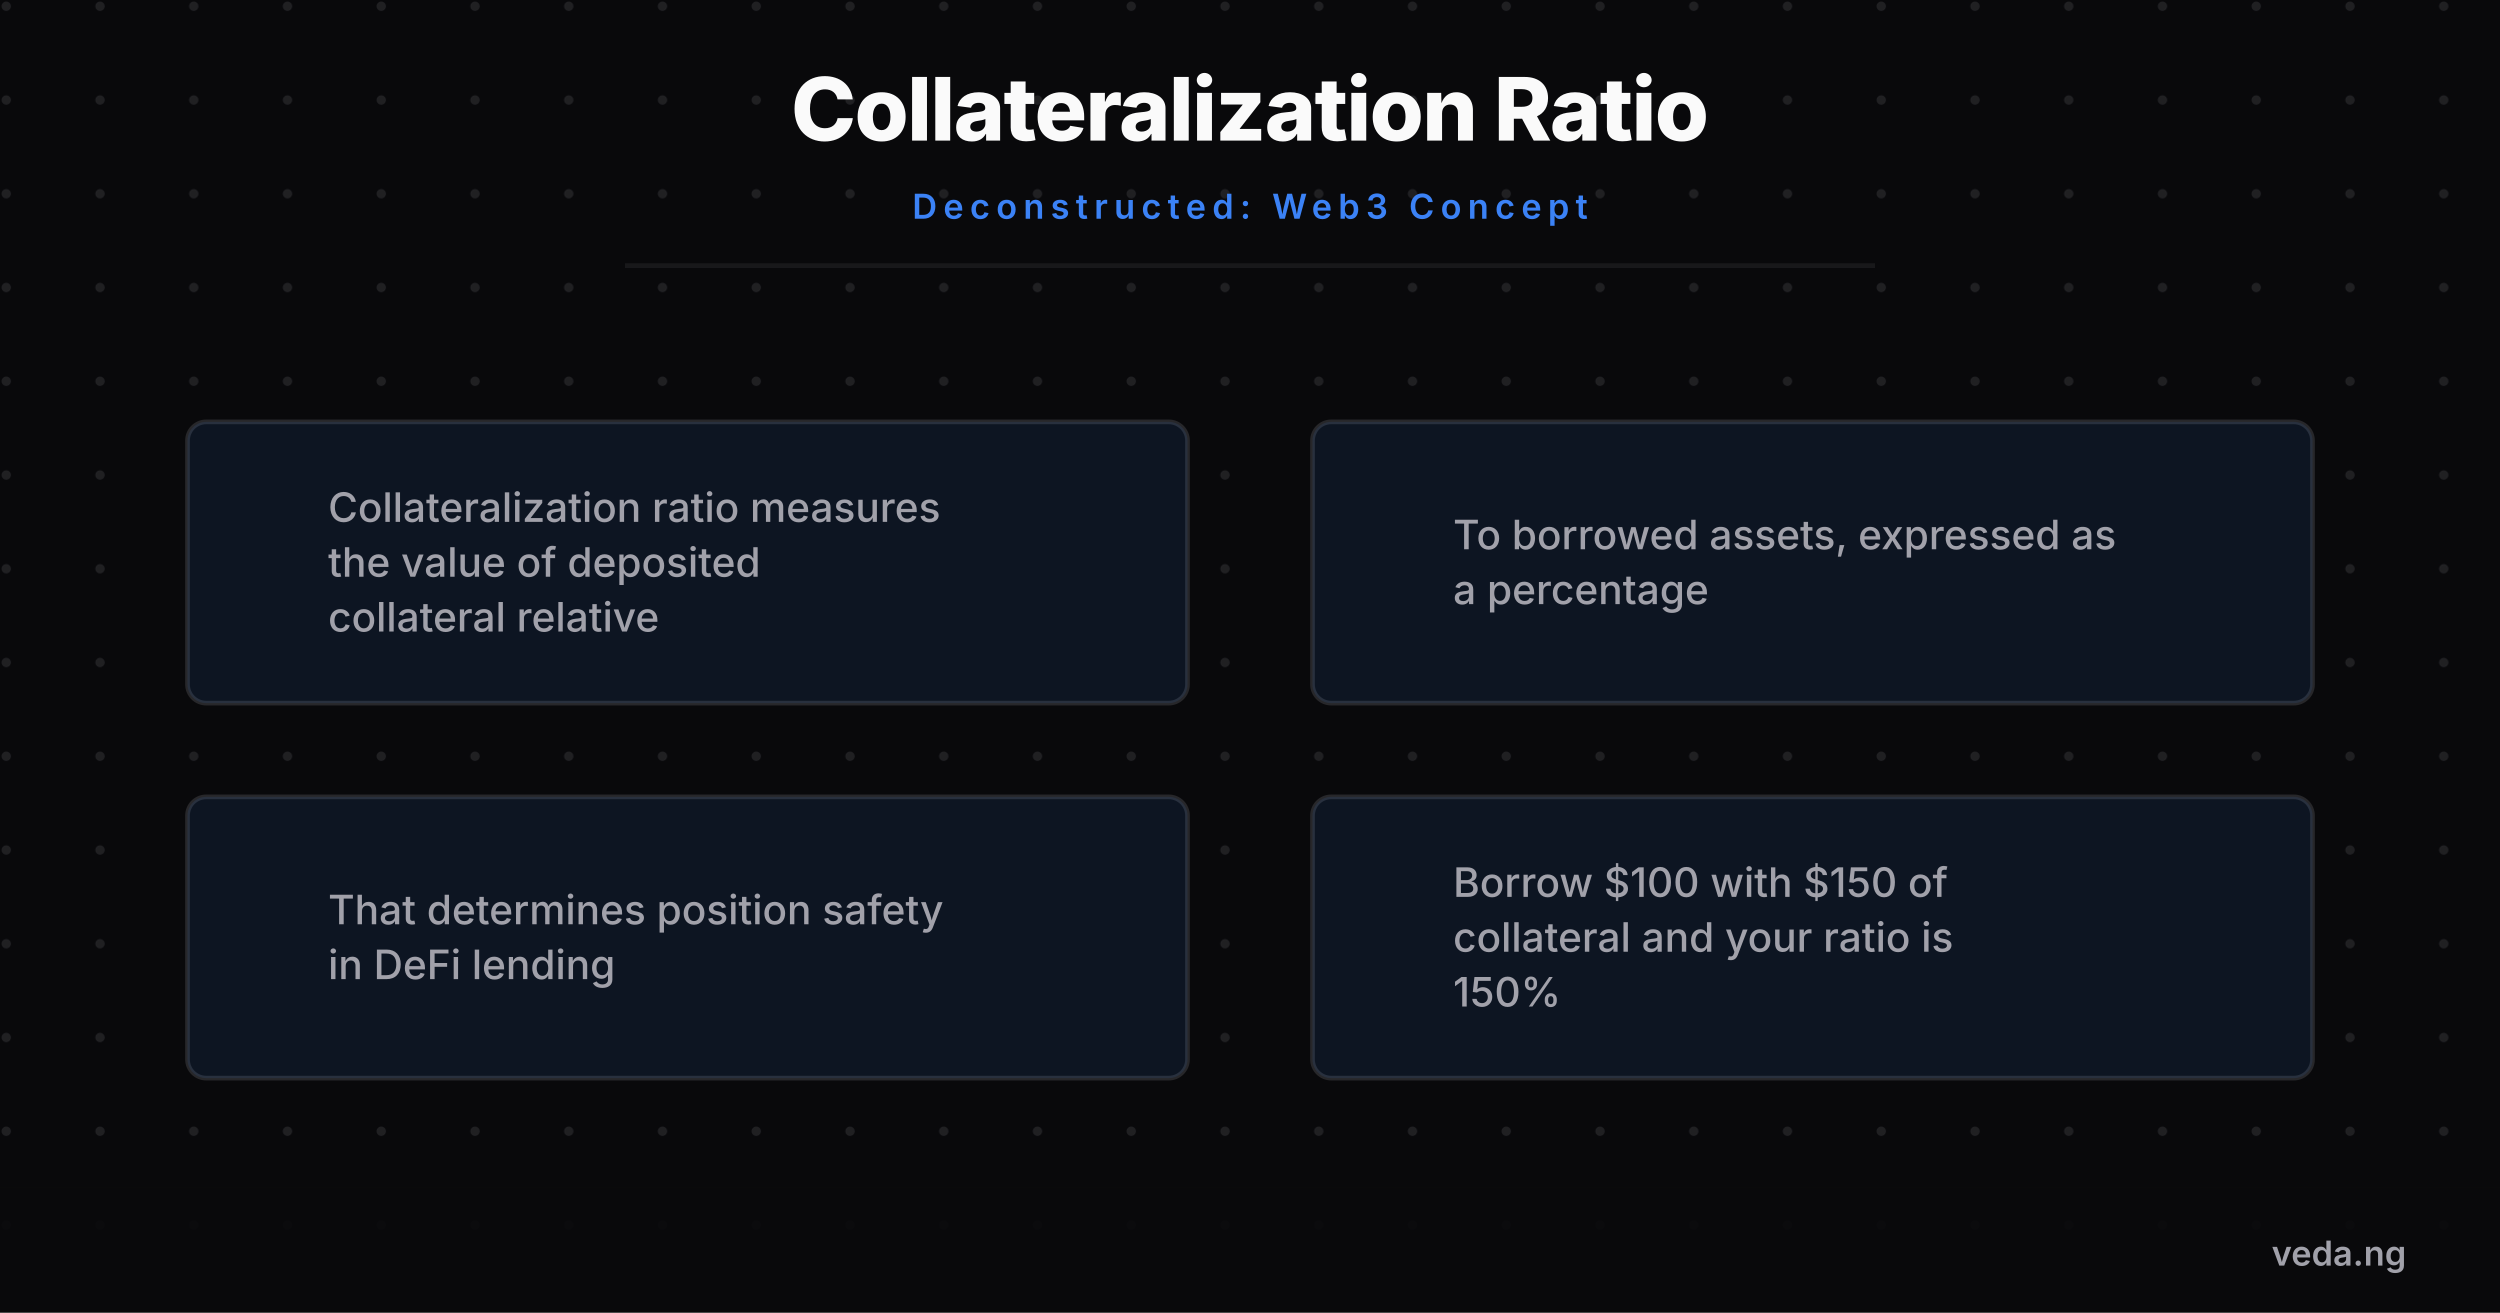
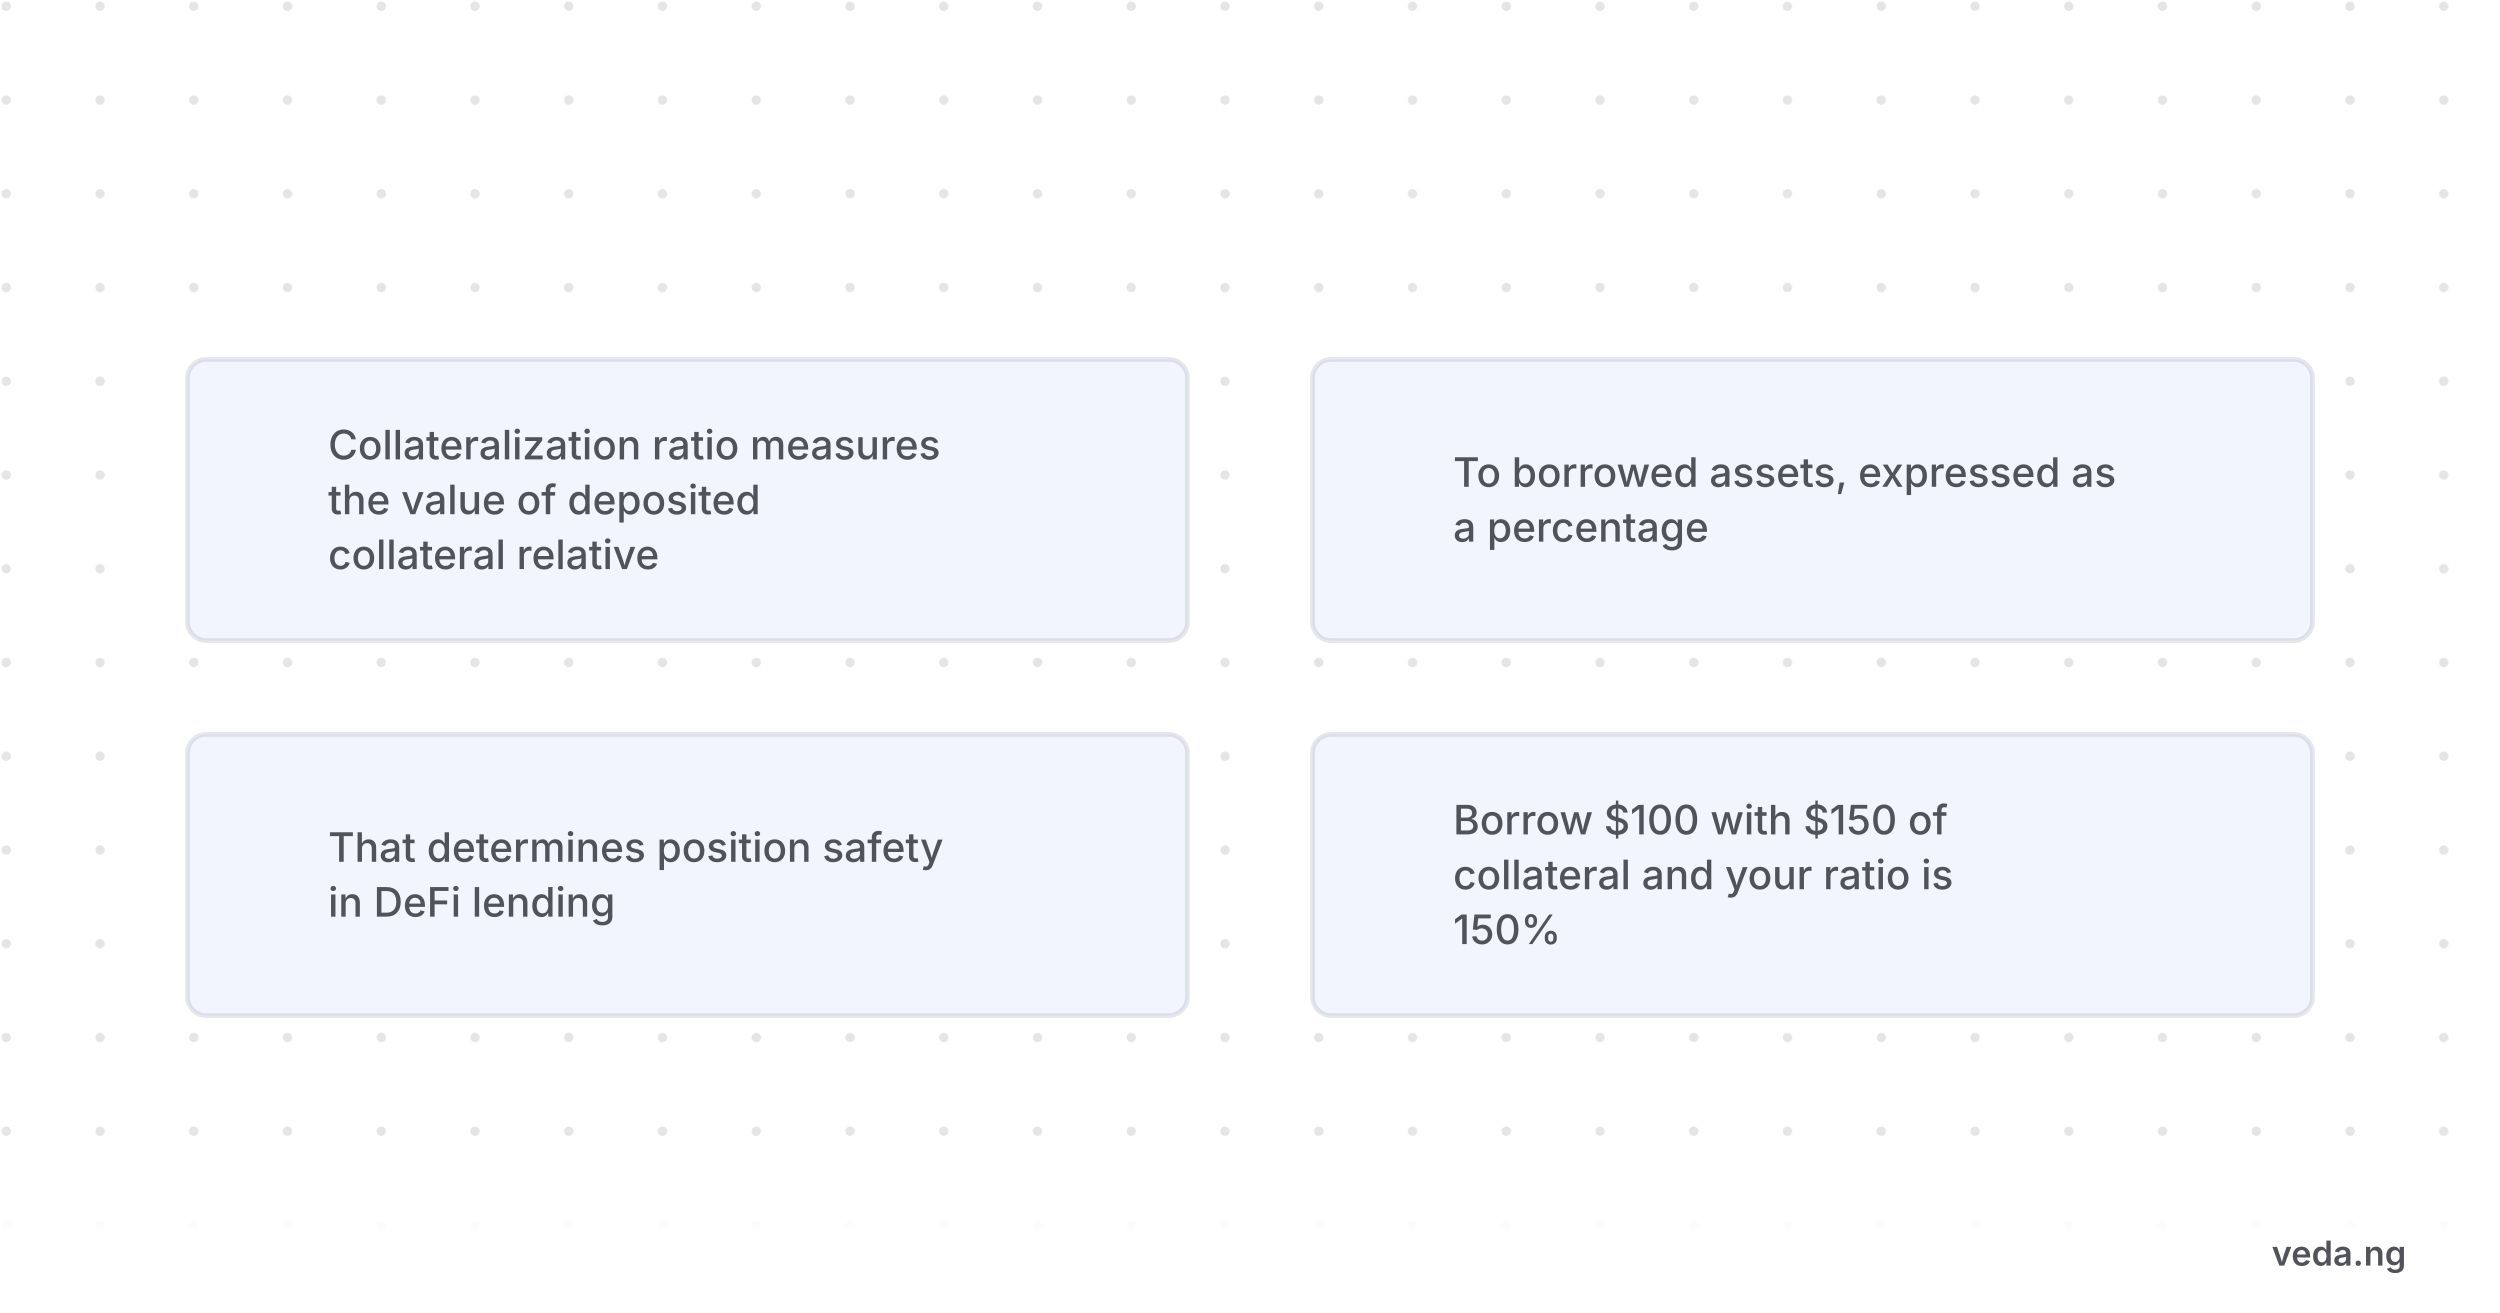
- <svg xmlns="http://www.w3.org/2000/svg" viewBox="0 0 800 420" width="800" height="420" style="background-color:#09090b">
+ <svg xmlns="http://www.w3.org/2000/svg" viewBox="0 0 800 420" width="800" height="420" style="background-color:#ffffff">
  <defs>
    <pattern id="grid" width="30" height="30" patternUnits="userSpaceOnUse">
-       <circle cx="2" cy="2" r="1.5" fill="#a1a1aa" opacity="0.15" />
+       <circle cx="2" cy="2" r="1.5" fill="#52525b" opacity="0.15" />
    </pattern>
    <marker id="arrow" markerWidth="10" markerHeight="10" refX="8" refY="5" orient="auto">
-       <path d="M 0 0 L 10 5 L 0 10 z" fill="#3b82f6" />
+       <path d="M 0 0 L 10 5 L 0 10 z" fill="#2563eb" />
    </marker>
  </defs>
-   <rect width="800" height="420" fill="#09090b" />
+   <rect width="800" height="420" fill="#ffffff" />
  <rect width="800" height="420" fill="url(#grid)" />
-   <text x="400" y="45" font-family="'Inter',sans-serif" font-weight="800" font-size="28" fill="#fafafa" text-anchor="middle" letter-spacing="-0.5">Collateralization Ratio</text>
-   <text x="400" y="70" font-family="'Inter',sans-serif" font-weight="600" font-size="11" fill="#3b82f6" text-anchor="middle" letter-spacing="2" text-transform="uppercase">Deconstructed: Web3 Concept</text>
-   <line x1="200" y1="85" x2="600" y2="85" stroke="#27272a" stroke-width="1.5" opacity="0.5" />
-   <g transform="translate(0, 100)">
-     <circle cx="80" cy="80" r="15" fill="#3b82f6" />
-     <text x="80" y="85" font-family="'Inter',sans-serif" font-weight="800" font-size="14" fill="#09090b" text-anchor="middle">1</text>
-     <rect x="60" y="35" width="320" height="90" rx="6" fill="#09090b" stroke="#27272a" stroke-width="1.5" />
-     <rect x="60" y="35" width="320" height="90" rx="6" fill="rgba(59,130,246,0.1)" />
-     <text x="105" y="67" font-family="'Inter',sans-serif" font-weight="500" font-size="13" fill="#a1a1aa" text-anchor="start">Collateralization ratio measures</text>
-     <text x="105" y="84.55" font-family="'Inter',sans-serif" font-weight="500" font-size="13" fill="#a1a1aa" text-anchor="start">the value of deposited</text>
-     <text x="105" y="102.1" font-family="'Inter',sans-serif" font-weight="500" font-size="13" fill="#a1a1aa" text-anchor="start">collateral relative</text>
-     <circle cx="440" cy="80" r="15" fill="#3b82f6" />
-     <text x="440" y="85" font-family="'Inter',sans-serif" font-weight="800" font-size="14" fill="#09090b" text-anchor="middle">2</text>
-     <rect x="420" y="35" width="320" height="90" rx="6" fill="#09090b" stroke="#27272a" stroke-width="1.5" />
-     <rect x="420" y="35" width="320" height="90" rx="6" fill="rgba(59,130,246,0.1)" />
-     <text x="465" y="75.775" font-family="'Inter',sans-serif" font-weight="500" font-size="13" fill="#a1a1aa" text-anchor="start">To borrowed assets, expressed as</text>
-     <text x="465" y="93.325" font-family="'Inter',sans-serif" font-weight="500" font-size="13" fill="#a1a1aa" text-anchor="start">a percentage</text>
-     <circle cx="80" cy="200" r="15" fill="#3b82f6" />
-     <text x="80" y="205" font-family="'Inter',sans-serif" font-weight="800" font-size="14" fill="#09090b" text-anchor="middle">3</text>
-     <rect x="60" y="155" width="320" height="90" rx="6" fill="#09090b" stroke="#27272a" stroke-width="1.5" />
-     <rect x="60" y="155" width="320" height="90" rx="6" fill="rgba(59,130,246,0.1)" />
-     <text x="105" y="195.775" font-family="'Inter',sans-serif" font-weight="500" font-size="13" fill="#a1a1aa" text-anchor="start">That determines position safety</text>
-     <text x="105" y="213.325" font-family="'Inter',sans-serif" font-weight="500" font-size="13" fill="#a1a1aa" text-anchor="start">in DeFi lending</text>
-     <circle cx="440" cy="200" r="15" fill="#3b82f6" />
-     <text x="440" y="205" font-family="'Inter',sans-serif" font-weight="800" font-size="14" fill="#09090b" text-anchor="middle">4</text>
-     <rect x="420" y="155" width="320" height="90" rx="6" fill="#09090b" stroke="#27272a" stroke-width="1.5" />
-     <rect x="420" y="155" width="320" height="90" rx="6" fill="rgba(59,130,246,0.1)" />
-     <text x="465" y="187" font-family="'Inter',sans-serif" font-weight="500" font-size="13" fill="#a1a1aa" text-anchor="start">Borrow $100 with $150 of</text>
-     <text x="465" y="204.55" font-family="'Inter',sans-serif" font-weight="500" font-size="13" fill="#a1a1aa" text-anchor="start">collateral and your ratio is</text>
-     <text x="465" y="222.1" font-family="'Inter',sans-serif" font-weight="500" font-size="13" fill="#a1a1aa" text-anchor="start">150%</text>
+   <g transform="translate(0, 80)">
+     <circle cx="80" cy="80" r="15" fill="#2563eb" />
+     <text x="80" y="85" font-family="'Inter',sans-serif" font-weight="800" font-size="14" fill="#ffffff" text-anchor="middle">1</text>
+     <rect x="60" y="35" width="320" height="90" rx="6" fill="#ffffff" stroke="#e5e7eb" stroke-width="1.5" />
+     <rect x="60" y="35" width="320" height="90" rx="6" fill="rgba(37,99,235,0.06)" />
+     <text x="105" y="67" font-family="'Inter',sans-serif" font-weight="500" font-size="13" fill="#52525b" text-anchor="start">Collateralization ratio measures</text>
+     <text x="105" y="84.55" font-family="'Inter',sans-serif" font-weight="500" font-size="13" fill="#52525b" text-anchor="start">the value of deposited</text>
+     <text x="105" y="102.1" font-family="'Inter',sans-serif" font-weight="500" font-size="13" fill="#52525b" text-anchor="start">collateral relative</text>
+     <circle cx="440" cy="80" r="15" fill="#2563eb" />
+     <text x="440" y="85" font-family="'Inter',sans-serif" font-weight="800" font-size="14" fill="#ffffff" text-anchor="middle">2</text>
+     <rect x="420" y="35" width="320" height="90" rx="6" fill="#ffffff" stroke="#e5e7eb" stroke-width="1.5" />
+     <rect x="420" y="35" width="320" height="90" rx="6" fill="rgba(37,99,235,0.06)" />
+     <text x="465" y="75.775" font-family="'Inter',sans-serif" font-weight="500" font-size="13" fill="#52525b" text-anchor="start">To borrowed assets, expressed as</text>
+     <text x="465" y="93.325" font-family="'Inter',sans-serif" font-weight="500" font-size="13" fill="#52525b" text-anchor="start">a percentage</text>
+     <circle cx="80" cy="200" r="15" fill="#2563eb" />
+     <text x="80" y="205" font-family="'Inter',sans-serif" font-weight="800" font-size="14" fill="#ffffff" text-anchor="middle">3</text>
+     <rect x="60" y="155" width="320" height="90" rx="6" fill="#ffffff" stroke="#e5e7eb" stroke-width="1.5" />
+     <rect x="60" y="155" width="320" height="90" rx="6" fill="rgba(37,99,235,0.06)" />
+     <text x="105" y="195.775" font-family="'Inter',sans-serif" font-weight="500" font-size="13" fill="#52525b" text-anchor="start">That determines position safety</text>
+     <text x="105" y="213.325" font-family="'Inter',sans-serif" font-weight="500" font-size="13" fill="#52525b" text-anchor="start">in DeFi lending</text>
+     <circle cx="440" cy="200" r="15" fill="#2563eb" />
+     <text x="440" y="205" font-family="'Inter',sans-serif" font-weight="800" font-size="14" fill="#ffffff" text-anchor="middle">4</text>
+     <rect x="420" y="155" width="320" height="90" rx="6" fill="#ffffff" stroke="#e5e7eb" stroke-width="1.5" />
+     <rect x="420" y="155" width="320" height="90" rx="6" fill="rgba(37,99,235,0.06)" />
+     <text x="465" y="187" font-family="'Inter',sans-serif" font-weight="500" font-size="13" fill="#52525b" text-anchor="start">Borrow $100 with $150 of</text>
+     <text x="465" y="204.55" font-family="'Inter',sans-serif" font-weight="500" font-size="13" fill="#52525b" text-anchor="start">collateral and your ratio is</text>
+     <text x="465" y="222.1" font-family="'Inter',sans-serif" font-weight="500" font-size="13" fill="#52525b" text-anchor="start">150%</text>
  </g>
-   <rect x="0" y="380" width="800" height="40" fill="#09090b" opacity="0.9" />
-   <text x="770" y="405" font-family="'Inter',sans-serif" font-weight="600" font-size="11" fill="#a1a1aa" text-anchor="end">veda.ng</text>
+   <rect x="0" y="380" width="800" height="40" fill="#ffffff" opacity="0.9" />
+   <text x="770" y="405" font-family="'Inter',sans-serif" font-weight="600" font-size="11" fill="#52525b" text-anchor="end">veda.ng</text>
</svg>
